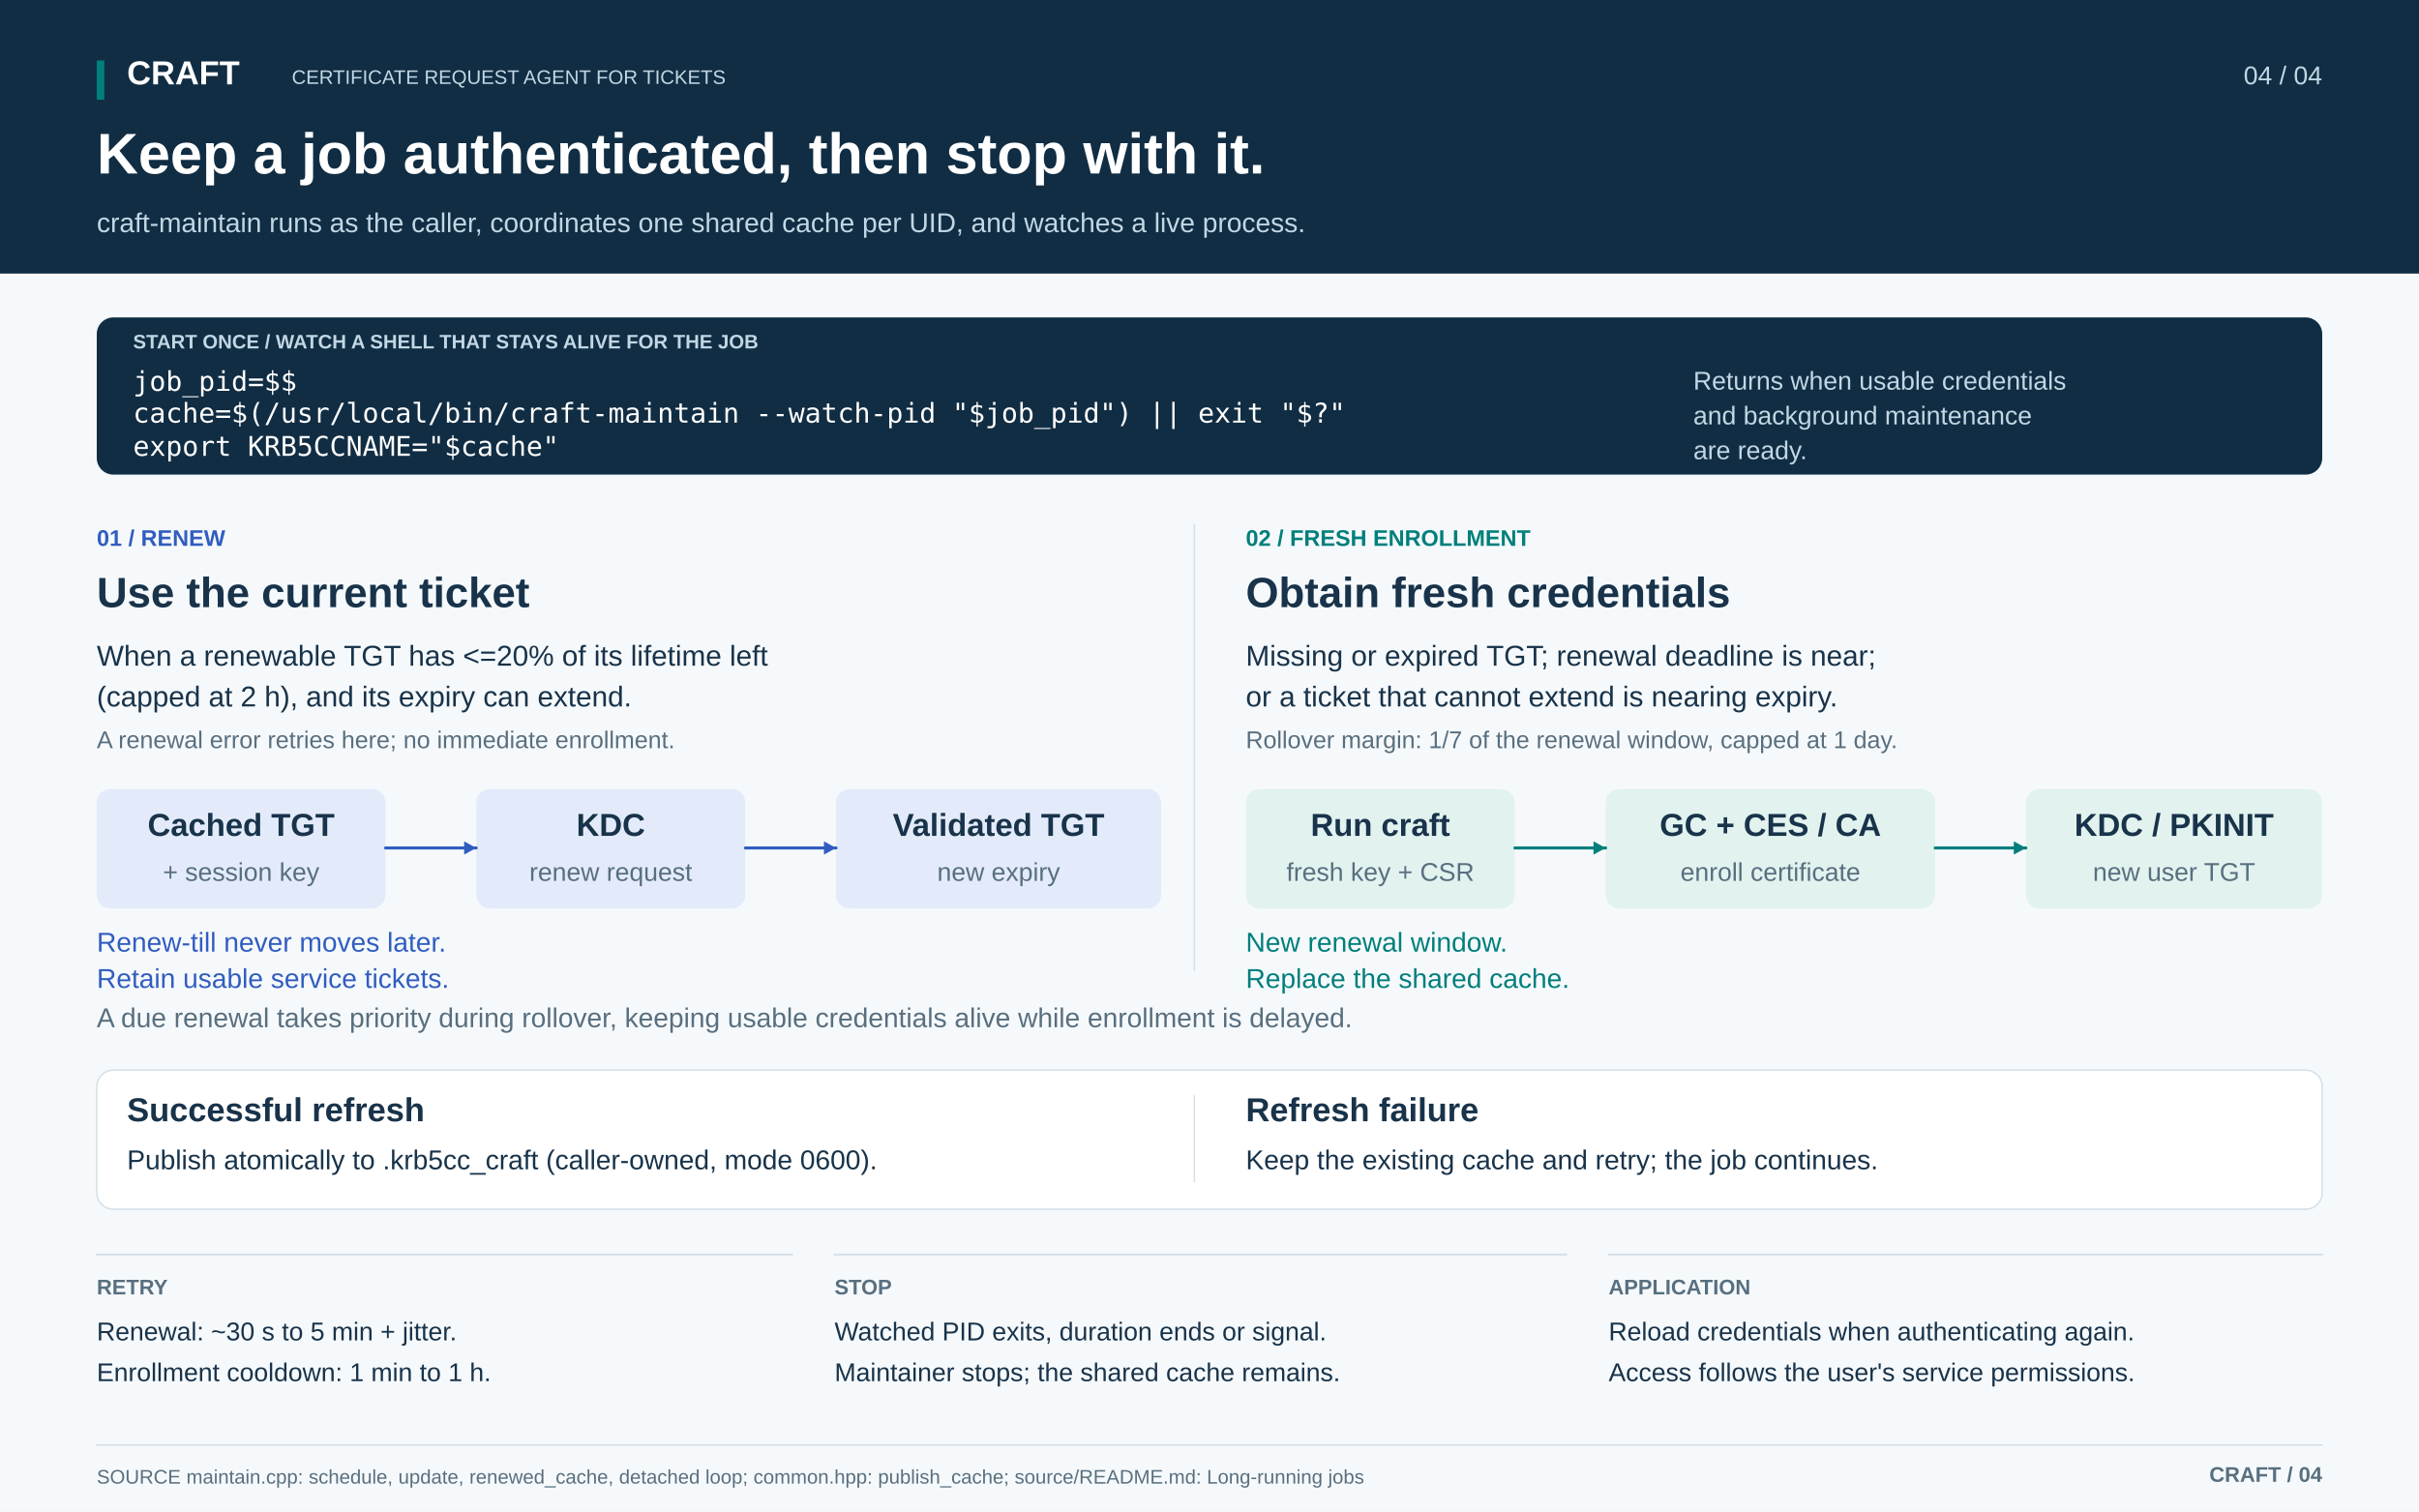
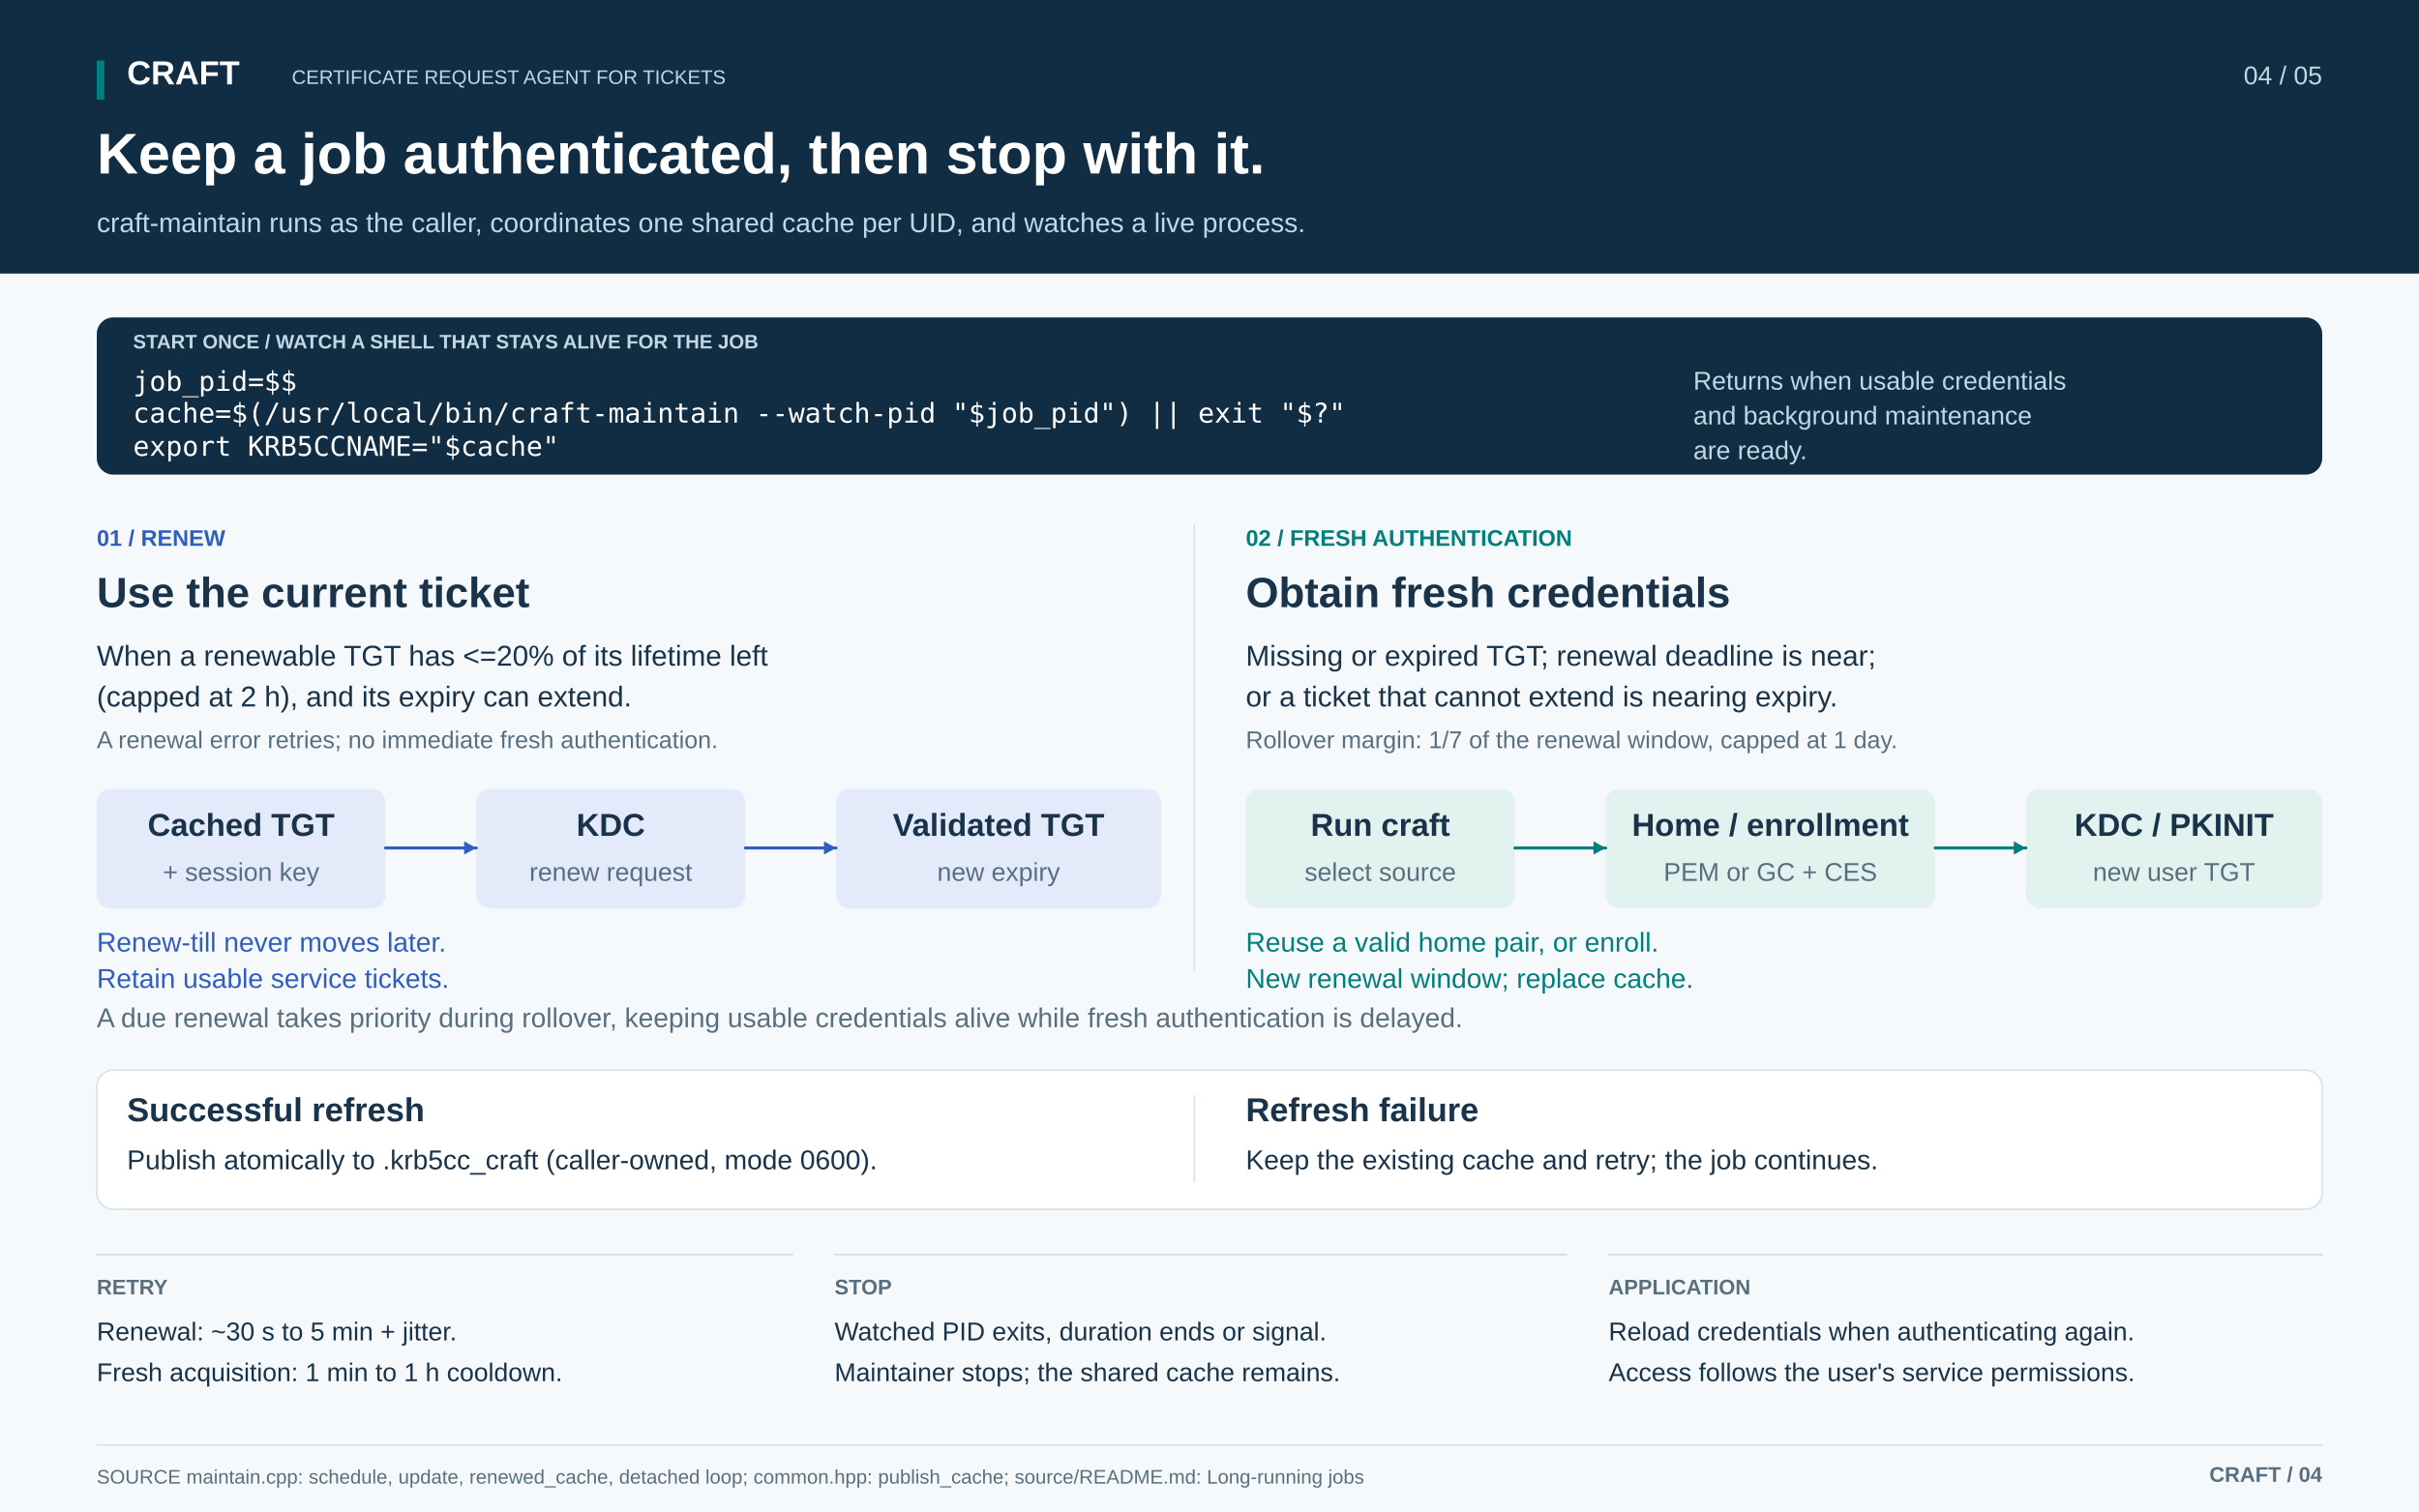
<svg xmlns="http://www.w3.org/2000/svg" width="1600" height="1000" viewBox="0 0 1600 1000" role="img" aria-labelledby="04-job-maintenance-title 04-job-maintenance-desc">
  <rect x="0" y="0" width="1600" height="1000" rx="0" fill="#F6F9FB" stroke="none" stroke-width="1" />
  <rect x="0" y="0" width="1600" height="181" rx="0" fill="#112D43" stroke="none" stroke-width="1" />
  <rect x="64" y="40" width="5" height="26" rx="0" fill="#007F7C" stroke="none" stroke-width="1" />
  <text x="84" y="55.82" font-size="22" font-family="'Segoe UI', Arial, sans-serif" fill="#FFFFFF" font-weight="600" text-anchor="start">CRAFT</text>
  <text x="193" y="55.53" font-size="13" font-family="'Segoe UI', Arial, sans-serif" fill="#C2D7E4" font-weight="400" text-anchor="start">CERTIFICATE REQUEST AGENT FOR TICKETS</text>
-   <text x="1536" y="55.77" font-size="17" font-family="'Segoe UI', Arial, sans-serif" fill="#C2D7E4" font-weight="400" text-anchor="end">04 / 04</text>
+   <text x="1536" y="55.77" font-size="17" font-family="'Segoe UI', Arial, sans-serif" fill="#C2D7E4" font-weight="400" text-anchor="end">04 / 05</text>
  <text x="64" y="114.78" font-size="38" font-family="'Segoe UI', Arial, sans-serif" fill="#FFFFFF" font-weight="600" text-anchor="start">Keep a job authenticated, then stop with it.</text>
  <text x="64" y="153.58" font-size="18" font-family="'Segoe UI', Arial, sans-serif" fill="#C2D7E4" font-weight="400" text-anchor="start">craft-maintain runs as the caller, coordinates one shared cache per UID, and watches a live process.</text>
  <rect x="64" y="210" width="1472" height="104" rx="11" fill="#112D43" stroke="none" stroke-width="1" />
  <text x="88" y="230.53" font-size="13" font-family="'Segoe UI', Arial, sans-serif" fill="#C2D7E4" font-weight="600" text-anchor="start">START ONCE / WATCH A SHELL THAT STAYS ALIVE FOR THE JOB</text>
  <text x="88" y="258.58" font-size="18" font-family="Consolas, 'DejaVu Sans Mono', monospace" fill="#FFFFFF" font-weight="400" text-anchor="start">job_pid=$$</text>
  <text x="88" y="279.58" font-size="18" font-family="Consolas, 'DejaVu Sans Mono', monospace" fill="#FFFFFF" font-weight="400" text-anchor="start">cache=$(/usr/local/bin/craft-maintain --watch-pid "$job_pid") || exit "$?"</text>
  <text x="88" y="301.58" font-size="18" font-family="Consolas, 'DejaVu Sans Mono', monospace" fill="#FFFFFF" font-weight="400" text-anchor="start">export KRB5CCNAME="$cache"</text>
  <text x="1120" y="257.77" font-size="17" font-family="'Segoe UI', Arial, sans-serif" fill="#C2D7E4" font-weight="400" text-anchor="start">Returns when usable credentials</text>
  <text x="1120" y="280.77" font-size="17" font-family="'Segoe UI', Arial, sans-serif" fill="#C2D7E4" font-weight="400" text-anchor="start">and background maintenance</text>
  <text x="1120" y="303.77" font-size="17" font-family="'Segoe UI', Arial, sans-serif" fill="#C2D7E4" font-weight="400" text-anchor="start">are ready.</text>
  <text x="64" y="361.15" font-size="15" font-family="'Segoe UI', Arial, sans-serif" fill="#315DC0" font-weight="600" text-anchor="start">01 / RENEW</text>
  <text x="64" y="401.68" font-size="28" font-family="'Segoe UI', Arial, sans-serif" fill="#18334A" font-weight="600" text-anchor="start">Use the current ticket</text>
  <text x="64" y="440.39" font-size="19" font-family="'Segoe UI', Arial, sans-serif" fill="#18334A" font-weight="400" text-anchor="start">When a renewable TGT has &lt;=20% of its lifetime left</text>
  <text x="64" y="467.39" font-size="19" font-family="'Segoe UI', Arial, sans-serif" fill="#18334A" font-weight="400" text-anchor="start">(capped at 2 h), and its expiry can extend.</text>
-   <text x="64" y="494.96" font-size="16" font-family="'Segoe UI', Arial, sans-serif" fill="#586F7F" font-weight="400" text-anchor="start">A renewal error retries here; no immediate enrollment.</text>
+   <text x="64" y="494.96" font-size="16" font-family="'Segoe UI', Arial, sans-serif" fill="#586F7F" font-weight="400" text-anchor="start">A renewal error retries; no immediate fresh authentication.</text>
  <polyline points="790,347 790,642" fill="none" stroke="#D5E0E7" stroke-width="1" stroke-linecap="round" stroke-linejoin="round" />
-   <text x="824" y="361.15" font-size="15" font-family="'Segoe UI', Arial, sans-serif" fill="#007F7C" font-weight="600" text-anchor="start">02 / FRESH ENROLLMENT</text>
+   <text x="824" y="361.15" font-size="15" font-family="'Segoe UI', Arial, sans-serif" fill="#007F7C" font-weight="600" text-anchor="start">02 / FRESH AUTHENTICATION</text>
  <text x="824" y="401.68" font-size="28" font-family="'Segoe UI', Arial, sans-serif" fill="#18334A" font-weight="600" text-anchor="start">Obtain fresh credentials</text>
  <text x="824" y="440.39" font-size="19" font-family="'Segoe UI', Arial, sans-serif" fill="#18334A" font-weight="400" text-anchor="start">Missing or expired TGT; renewal deadline is near;</text>
  <text x="824" y="467.39" font-size="19" font-family="'Segoe UI', Arial, sans-serif" fill="#18334A" font-weight="400" text-anchor="start">or a ticket that cannot extend is nearing expiry.</text>
  <text x="824" y="494.96" font-size="16" font-family="'Segoe UI', Arial, sans-serif" fill="#586F7F" font-weight="400" text-anchor="start">Rollover margin: 1/7 of the renewal window, capped at 1 day.</text>
  <rect x="64" y="522" width="191" height="79" rx="9" fill="#E3EBFA" stroke="none" stroke-width="1" />
  <text x="159.5" y="553.01" font-size="21" font-family="'Segoe UI', Arial, sans-serif" fill="#18334A" font-weight="600" text-anchor="middle">Cached TGT</text>
  <text x="159.5" y="582.77" font-size="17" font-family="'Segoe UI', Arial, sans-serif" fill="#586F7F" font-weight="400" text-anchor="middle">+ session key</text>
  <rect x="315" y="522" width="178" height="79" rx="9" fill="#E3EBFA" stroke="none" stroke-width="1" />
  <text x="404.0" y="553.01" font-size="21" font-family="'Segoe UI', Arial, sans-serif" fill="#18334A" font-weight="600" text-anchor="middle">KDC</text>
  <text x="404.0" y="582.77" font-size="17" font-family="'Segoe UI', Arial, sans-serif" fill="#586F7F" font-weight="400" text-anchor="middle">renew request</text>
  <rect x="553" y="522" width="215" height="79" rx="9" fill="#E3EBFA" stroke="none" stroke-width="1" />
  <text x="660.5" y="553.01" font-size="21" font-family="'Segoe UI', Arial, sans-serif" fill="#18334A" font-weight="600" text-anchor="middle">Validated TGT</text>
  <text x="660.5" y="582.77" font-size="17" font-family="'Segoe UI', Arial, sans-serif" fill="#586F7F" font-weight="400" text-anchor="middle">new expiry</text>
  <polyline points="255,561 315,561" fill="none" stroke="#315DC0" stroke-width="2" stroke-linecap="round" stroke-linejoin="round" />
  <polygon points="315,561 307.0,556.6 307.0,565.4" fill="#315DC0" />
  <polyline points="493,561 553,561" fill="none" stroke="#315DC0" stroke-width="2" stroke-linecap="round" stroke-linejoin="round" />
  <polygon points="553,561 545.0,556.6 545.0,565.4" fill="#315DC0" />
  <text x="64" y="629.58" font-size="18" font-family="'Segoe UI', Arial, sans-serif" fill="#315DC0" font-weight="400" text-anchor="start">Renew-till never moves later.</text>
  <text x="64" y="653.58" font-size="18" font-family="'Segoe UI', Arial, sans-serif" fill="#315DC0" font-weight="400" text-anchor="start">Retain usable service tickets.</text>
  <rect x="824" y="522" width="178" height="79" rx="9" fill="#E2F2EF" stroke="none" stroke-width="1" />
  <text x="913.0" y="553.01" font-size="21" font-family="'Segoe UI', Arial, sans-serif" fill="#18334A" font-weight="600" text-anchor="middle">Run craft</text>
-   <text x="913.0" y="582.77" font-size="17" font-family="'Segoe UI', Arial, sans-serif" fill="#586F7F" font-weight="400" text-anchor="middle">fresh key + CSR</text>
+   <text x="913.0" y="582.77" font-size="17" font-family="'Segoe UI', Arial, sans-serif" fill="#586F7F" font-weight="400" text-anchor="middle">select source</text>
  <rect x="1062" y="522" width="218" height="79" rx="9" fill="#E2F2EF" stroke="none" stroke-width="1" />
-   <text x="1171.0" y="553.01" font-size="21" font-family="'Segoe UI', Arial, sans-serif" fill="#18334A" font-weight="600" text-anchor="middle">GC + CES / CA</text>
-   <text x="1171.0" y="582.77" font-size="17" font-family="'Segoe UI', Arial, sans-serif" fill="#586F7F" font-weight="400" text-anchor="middle">enroll certificate</text>
+   <text x="1171.0" y="553.01" font-size="21" font-family="'Segoe UI', Arial, sans-serif" fill="#18334A" font-weight="600" text-anchor="middle">Home / enrollment</text>
+   <text x="1171.0" y="582.77" font-size="17" font-family="'Segoe UI', Arial, sans-serif" fill="#586F7F" font-weight="400" text-anchor="middle">PEM or GC + CES</text>
  <rect x="1340" y="522" width="196" height="79" rx="9" fill="#E2F2EF" stroke="none" stroke-width="1" />
  <text x="1438.0" y="553.01" font-size="21" font-family="'Segoe UI', Arial, sans-serif" fill="#18334A" font-weight="600" text-anchor="middle">KDC / PKINIT</text>
  <text x="1438.0" y="582.77" font-size="17" font-family="'Segoe UI', Arial, sans-serif" fill="#586F7F" font-weight="400" text-anchor="middle">new user TGT</text>
  <polyline points="1002,561 1062,561" fill="none" stroke="#007F7C" stroke-width="2" stroke-linecap="round" stroke-linejoin="round" />
  <polygon points="1062,561 1054.0,556.6 1054.0,565.4" fill="#007F7C" />
  <polyline points="1280,561 1340,561" fill="none" stroke="#007F7C" stroke-width="2" stroke-linecap="round" stroke-linejoin="round" />
  <polygon points="1340,561 1332.0,556.6 1332.0,565.4" fill="#007F7C" />
-   <text x="824" y="629.58" font-size="18" font-family="'Segoe UI', Arial, sans-serif" fill="#007F7C" font-weight="400" text-anchor="start">New renewal window.</text>
-   <text x="824" y="653.58" font-size="18" font-family="'Segoe UI', Arial, sans-serif" fill="#007F7C" font-weight="400" text-anchor="start">Replace the shared cache.</text>
-   <text x="64" y="679.58" font-size="18" font-family="'Segoe UI', Arial, sans-serif" fill="#586F7F" font-weight="400" text-anchor="start">A due renewal takes priority during rollover, keeping usable credentials alive while enrollment is delayed.</text>
+   <text x="824" y="629.58" font-size="18" font-family="'Segoe UI', Arial, sans-serif" fill="#007F7C" font-weight="400" text-anchor="start">Reuse a valid home pair, or enroll.</text>
+   <text x="824" y="653.58" font-size="18" font-family="'Segoe UI', Arial, sans-serif" fill="#007F7C" font-weight="400" text-anchor="start">New renewal window; replace cache.</text>
+   <text x="64" y="679.58" font-size="18" font-family="'Segoe UI', Arial, sans-serif" fill="#586F7F" font-weight="400" text-anchor="start">A due renewal takes priority during rollover, keeping usable credentials alive while fresh authentication is delayed.</text>
  <rect x="64" y="708" width="1472" height="92" rx="11" fill="#FFFFFF" stroke="#D5E0E7" stroke-width="1" />
  <text x="84" y="741.82" font-size="22" font-family="'Segoe UI', Arial, sans-serif" fill="#18334A" font-weight="600" text-anchor="start">Successful refresh</text>
  <text x="84" y="773.58" font-size="18" font-family="'Segoe UI', Arial, sans-serif" fill="#18334A" font-weight="400" text-anchor="start">Publish atomically to .krb5cc_craft (caller-owned, mode 0600).</text>
  <polyline points="790,725 790,782" fill="none" stroke="#D5E0E7" stroke-width="1" stroke-linecap="round" stroke-linejoin="round" />
  <text x="824" y="741.82" font-size="22" font-family="'Segoe UI', Arial, sans-serif" fill="#18334A" font-weight="600" text-anchor="start">Refresh failure</text>
  <text x="824" y="773.58" font-size="18" font-family="'Segoe UI', Arial, sans-serif" fill="#18334A" font-weight="400" text-anchor="start">Keep the existing cache and retry; the job continues.</text>
  <polyline points="64,830 524,830" fill="none" stroke="#D5E0E7" stroke-width="1.3" stroke-linecap="round" stroke-linejoin="round" />
  <text x="64" y="856.34" font-size="14" font-family="'Segoe UI', Arial, sans-serif" fill="#586F7F" font-weight="600" text-anchor="start">RETRY</text>
  <text x="64" y="886.77" font-size="17" font-family="'Segoe UI', Arial, sans-serif" fill="#18334A" font-weight="400" text-anchor="start">Renewal: ~30 s to 5 min + jitter.</text>
-   <text x="64" y="913.77" font-size="17" font-family="'Segoe UI', Arial, sans-serif" fill="#18334A" font-weight="400" text-anchor="start">Enrollment cooldown: 1 min to 1 h.</text>
+   <text x="64" y="913.77" font-size="17" font-family="'Segoe UI', Arial, sans-serif" fill="#18334A" font-weight="400" text-anchor="start">Fresh acquisition: 1 min to 1 h cooldown.</text>
  <polyline points="552,830 1036,830" fill="none" stroke="#D5E0E7" stroke-width="1.3" stroke-linecap="round" stroke-linejoin="round" />
  <text x="552" y="856.34" font-size="14" font-family="'Segoe UI', Arial, sans-serif" fill="#586F7F" font-weight="600" text-anchor="start">STOP</text>
  <text x="552" y="886.77" font-size="17" font-family="'Segoe UI', Arial, sans-serif" fill="#18334A" font-weight="400" text-anchor="start">Watched PID exits, duration ends or signal.</text>
  <text x="552" y="913.77" font-size="17" font-family="'Segoe UI', Arial, sans-serif" fill="#18334A" font-weight="400" text-anchor="start">Maintainer stops; the shared cache remains.</text>
  <polyline points="1064,830 1536,830" fill="none" stroke="#D5E0E7" stroke-width="1.3" stroke-linecap="round" stroke-linejoin="round" />
  <text x="1064" y="856.34" font-size="14" font-family="'Segoe UI', Arial, sans-serif" fill="#586F7F" font-weight="600" text-anchor="start">APPLICATION</text>
  <text x="1064" y="886.77" font-size="17" font-family="'Segoe UI', Arial, sans-serif" fill="#18334A" font-weight="400" text-anchor="start">Reload credentials when authenticating again.</text>
  <text x="1064" y="913.77" font-size="17" font-family="'Segoe UI', Arial, sans-serif" fill="#18334A" font-weight="400" text-anchor="start">Access follows the user's service permissions.</text>
  <polyline points="64,956 1536,956" fill="none" stroke="#D5E0E7" stroke-width="1" stroke-linecap="round" stroke-linejoin="round" />
  <text x="64" y="981.53" font-size="13" font-family="'Segoe UI', Arial, sans-serif" fill="#586F7F" font-weight="400" text-anchor="start">SOURCE  maintain.cpp: schedule, update, renewed_cache, detached loop; common.hpp: publish_cache; source/README.md: Long-running jobs</text>
  <text x="1536" y="980.34" font-size="14" font-family="'Segoe UI', Arial, sans-serif" fill="#586F7F" font-weight="600" text-anchor="end">CRAFT  /  04</text>
</svg>
